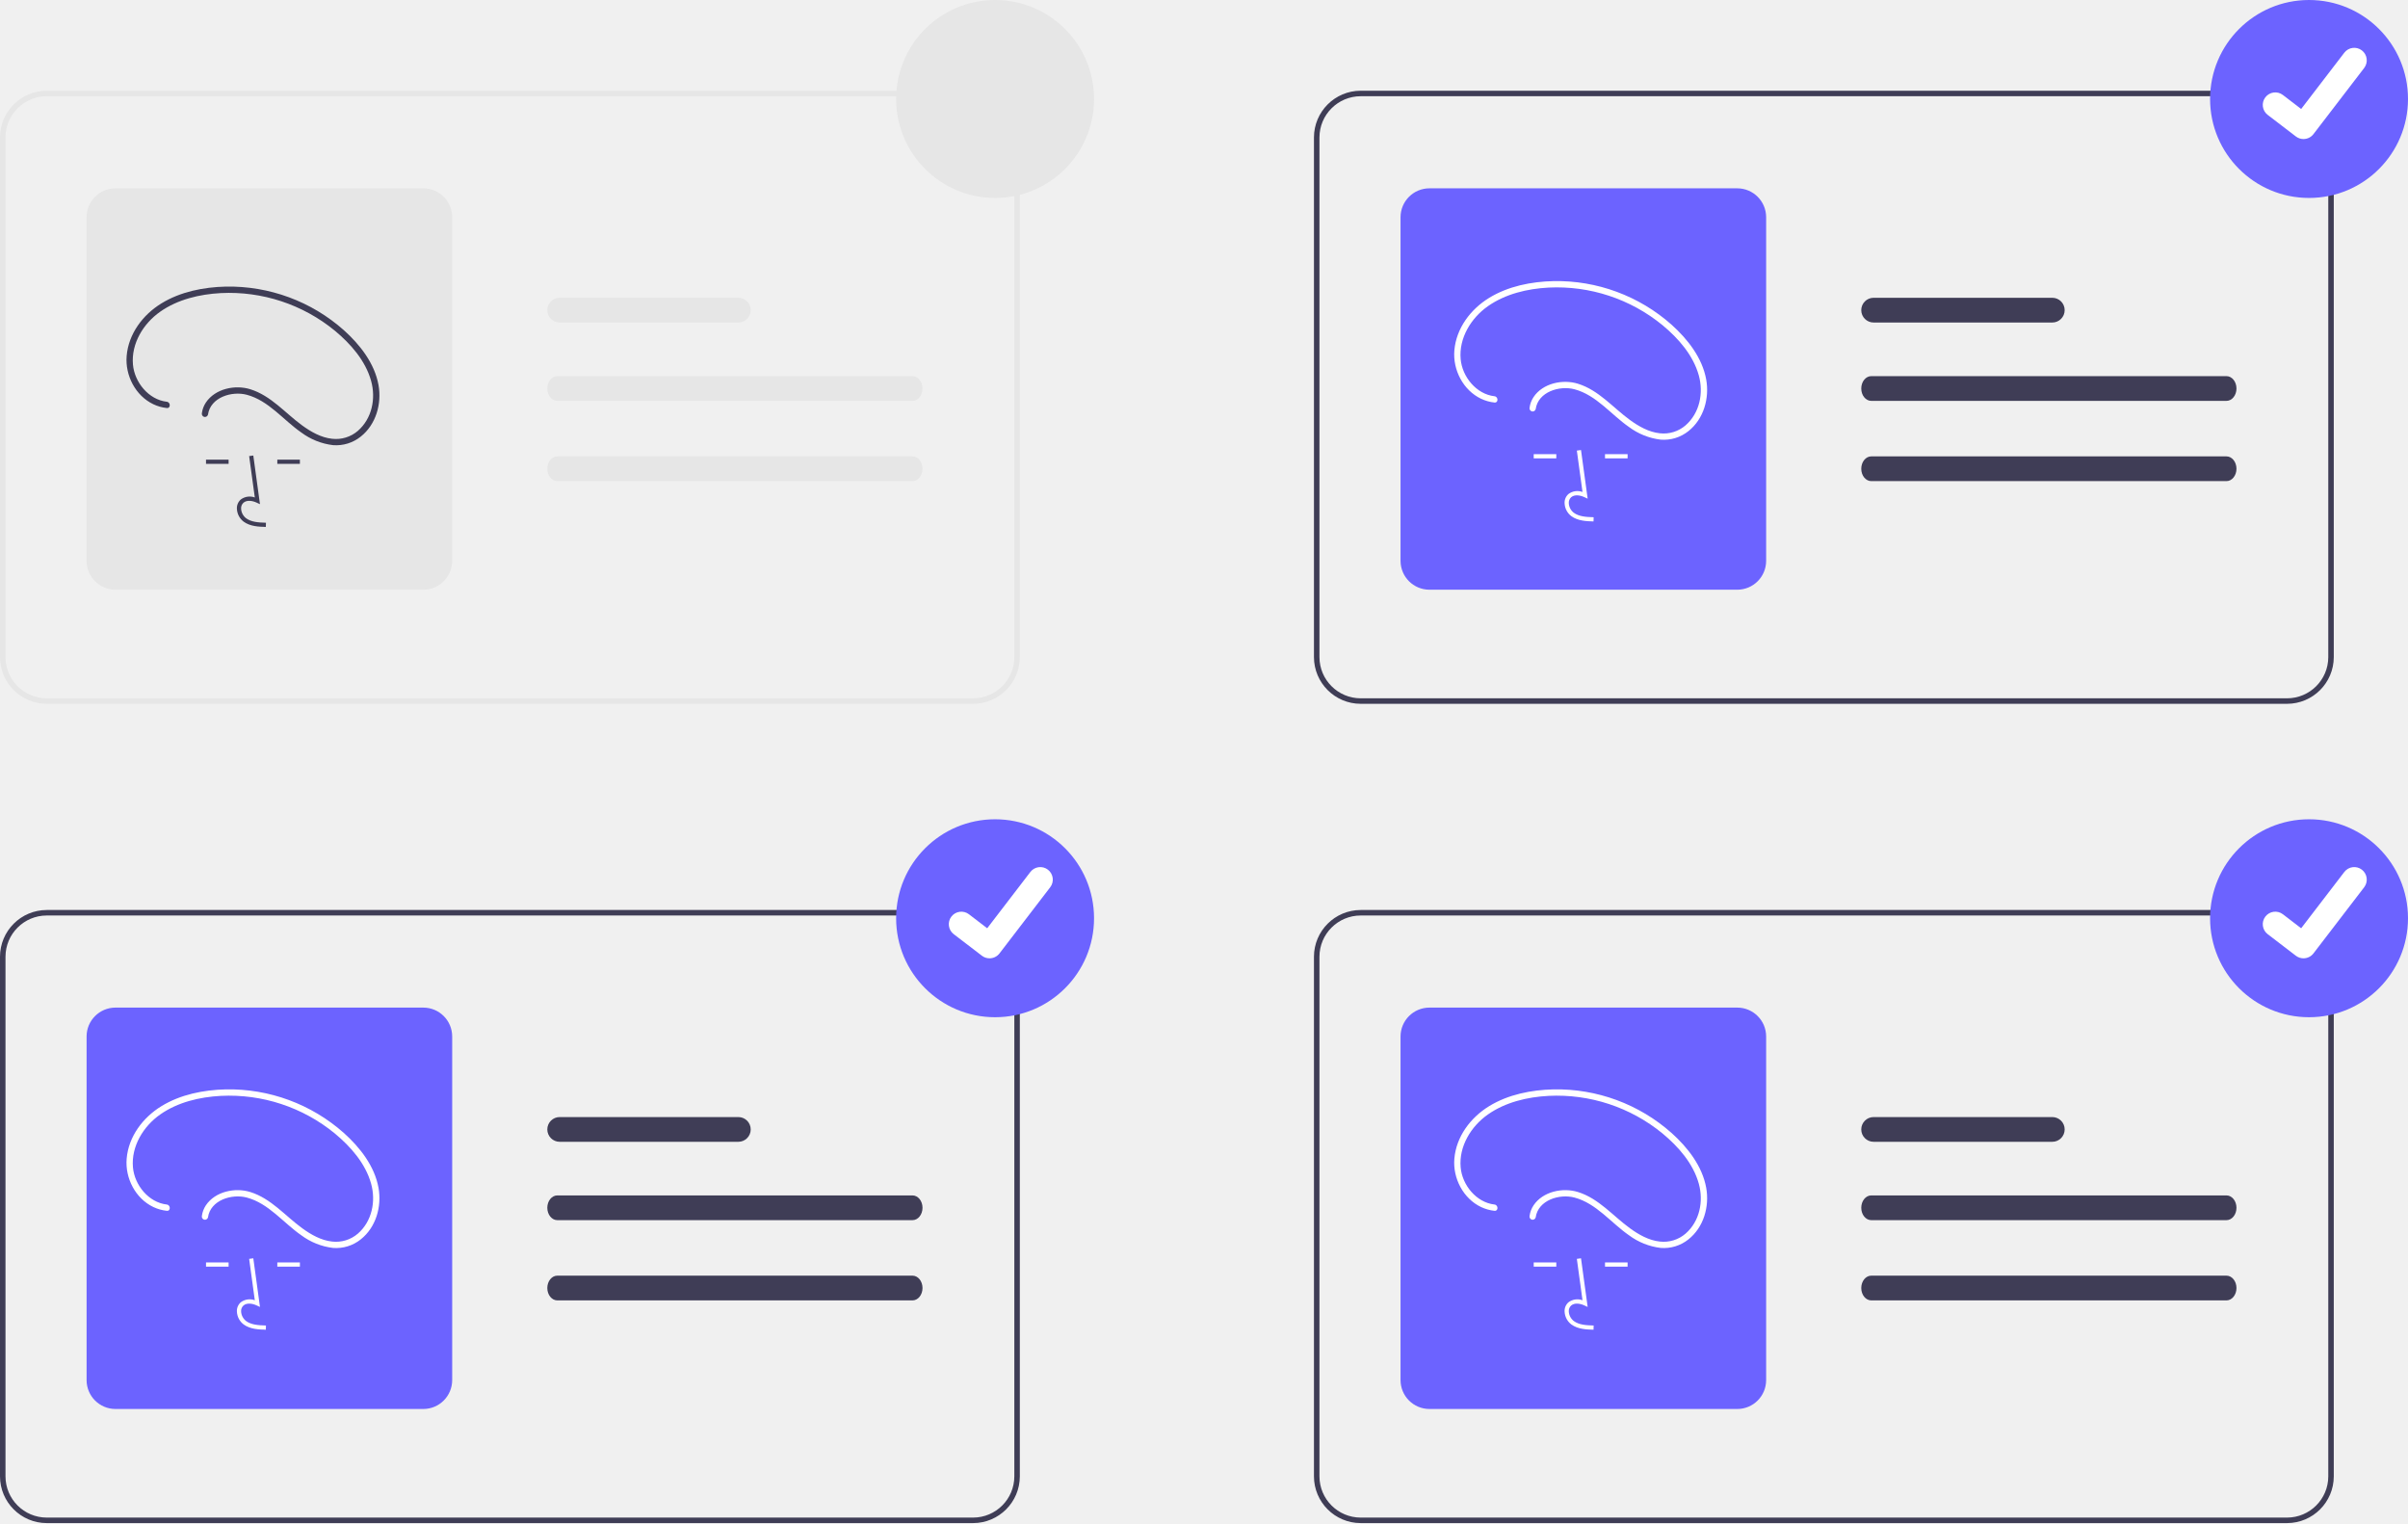
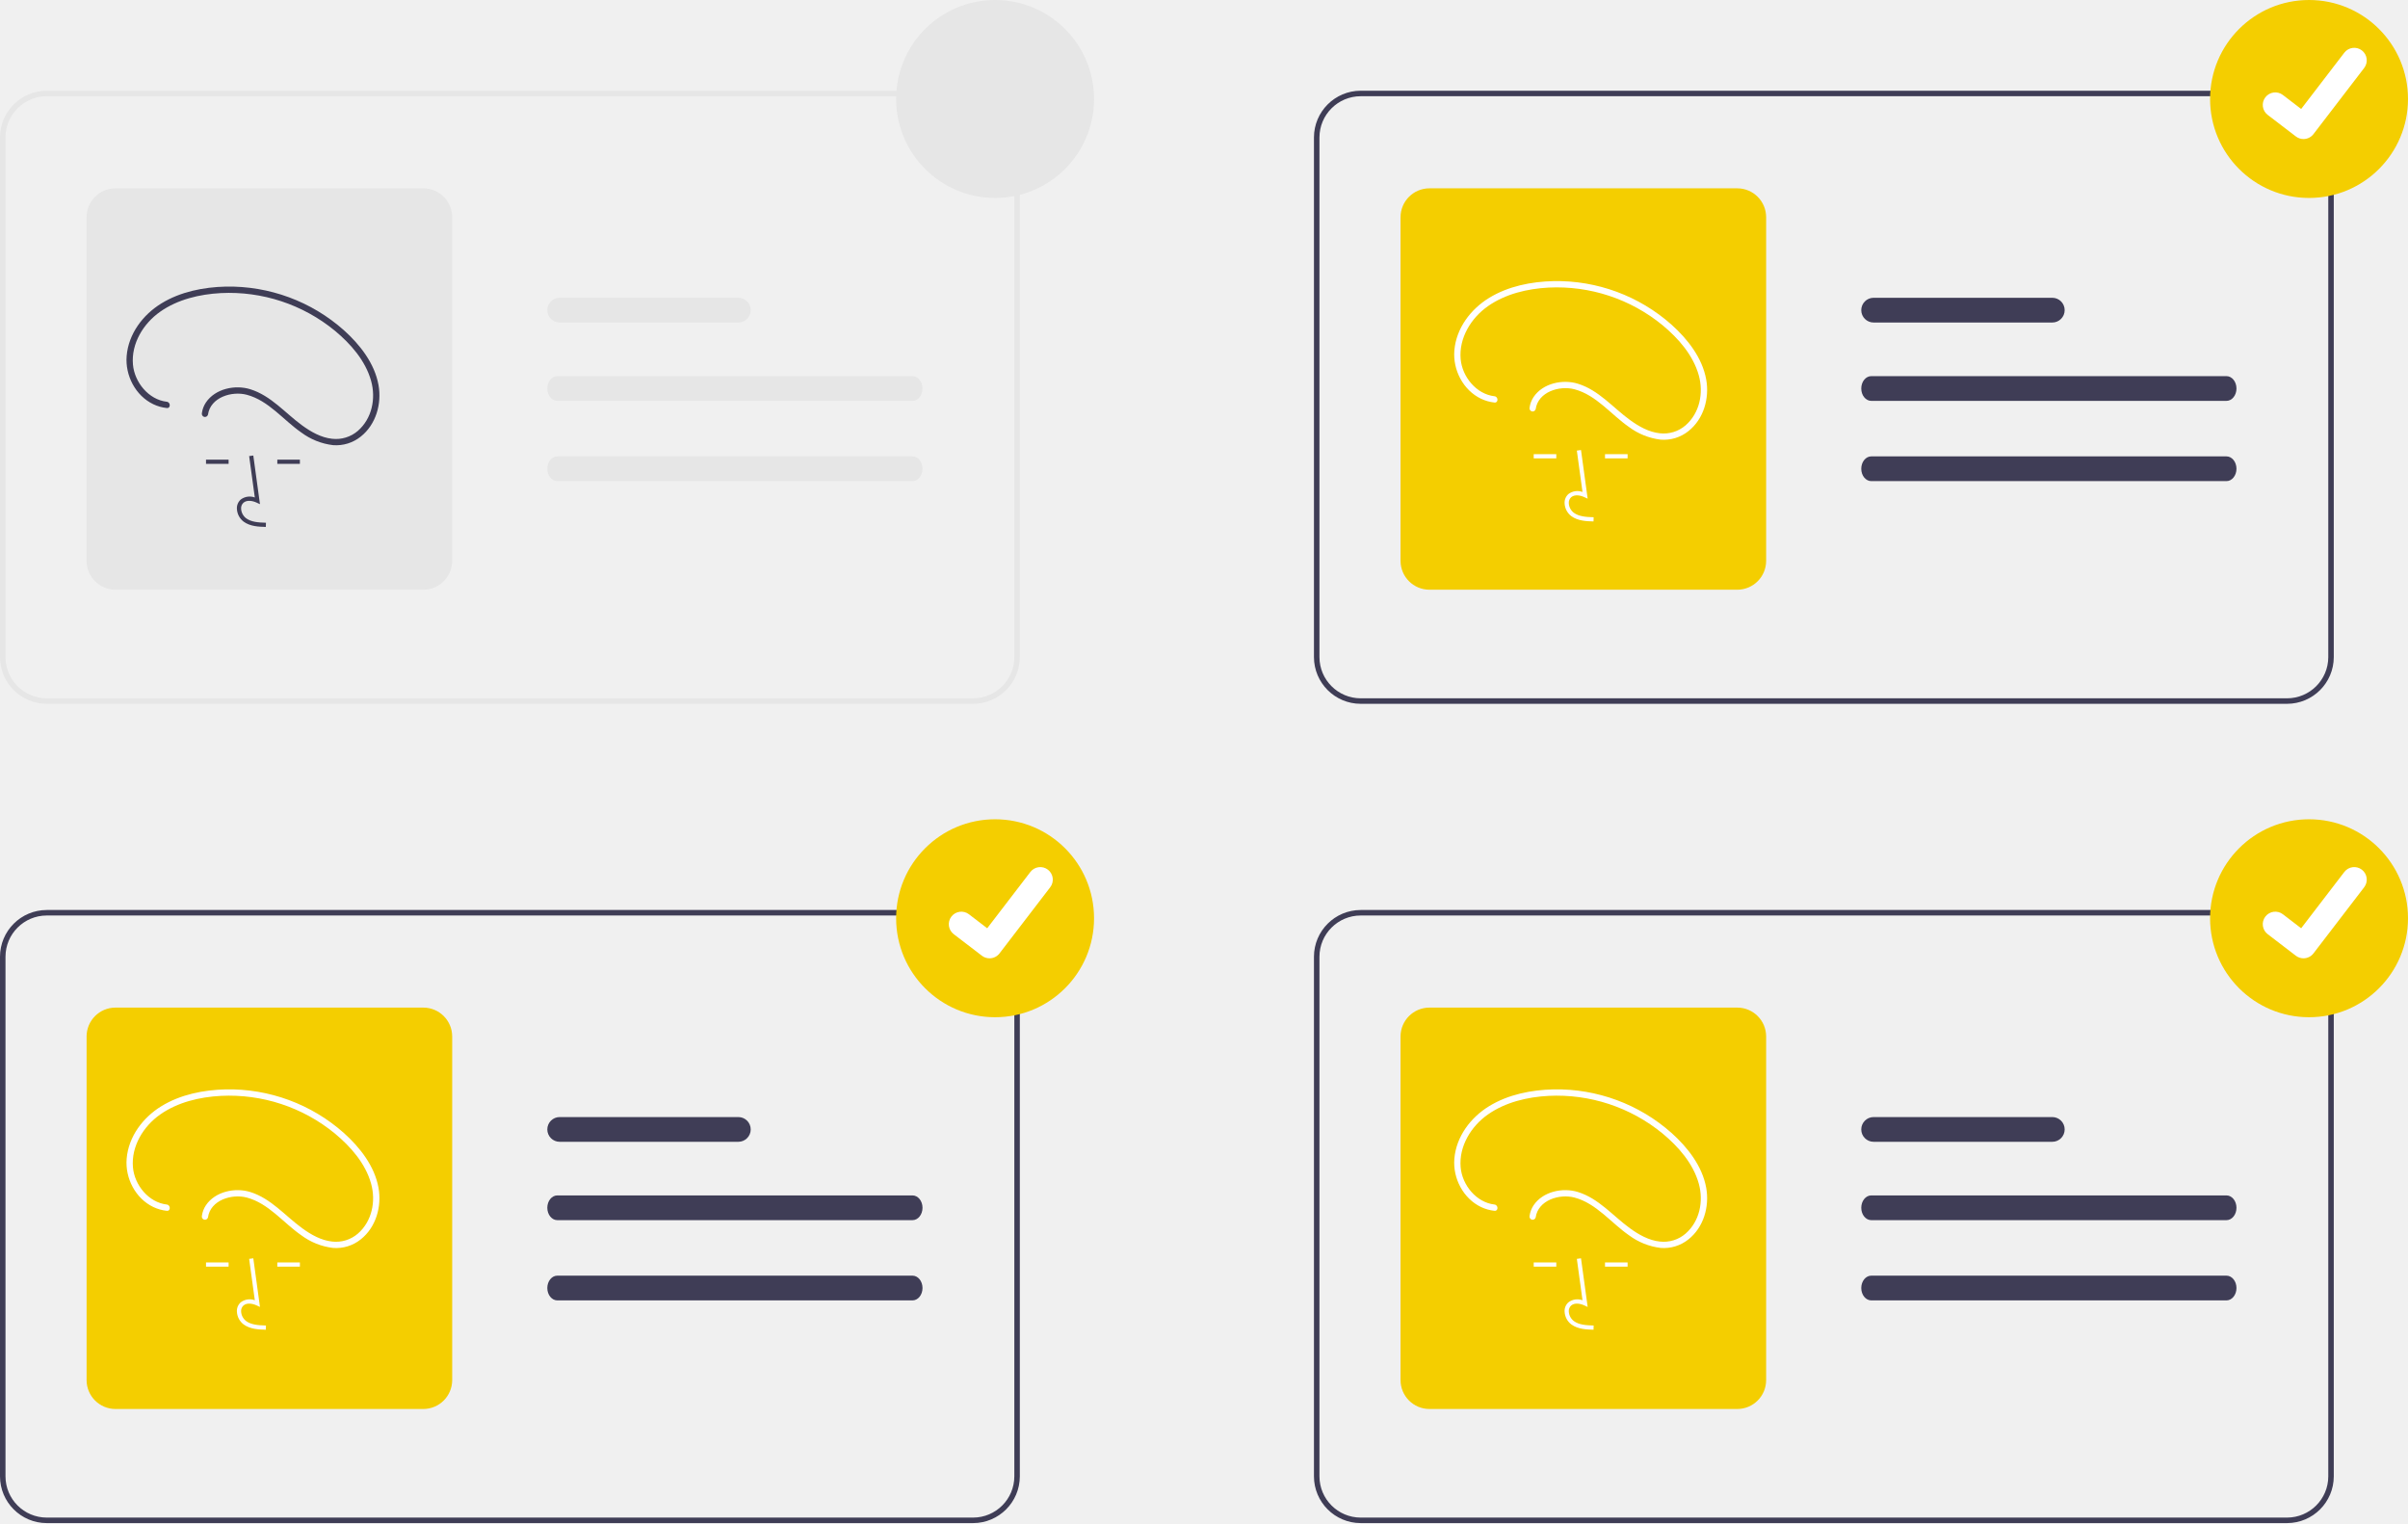
<svg xmlns="http://www.w3.org/2000/svg" data-name="Layer 1" width="876" height="554" viewBox="0 0 876 554">
  <path d="M516,429H179a17.019,17.019,0,0,1-17-17V223a17.019,17.019,0,0,1,17-17H516a17.019,17.019,0,0,1,17,17V412A17.019,17.019,0,0,1,516,429ZM179,208a15.017,15.017,0,0,0-15,15V412a15.017,15.017,0,0,0,15,15H516a15.017,15.017,0,0,0,15-15V223a15.017,15.017,0,0,0-15-15Z" transform="translate(-162 -173)" fill="#e6e6e6" />
  <path d="M430.6,281.313h-65a4.5,4.5,0,1,0,0,9h65a4.5,4.5,0,0,0,0-9Z" transform="translate(-162 -173)" fill="#e6e6e6" />
  <path d="M493.96,309.813H364.741c-2.01,0-3.64,2.02-3.64,4.5s1.63,4.5,3.64,4.5H493.96c2.01,0,3.64-2.02,3.64-4.5S495.971,309.813,493.96,309.813Z" transform="translate(-162 -173)" fill="#e6e6e6" />
  <path d="M493.96,339H364.741c-2.01,0-3.64,2.02-3.64,4.5s1.63,4.5,3.64,4.5H493.96c2.01,0,3.64-2.02,3.64-4.5S495.971,339,493.96,339Z" transform="translate(-162 -173)" fill="#e6e6e6" />
  <path d="M316,387.5H204A10.512,10.512,0,0,1,193.5,377V252A10.512,10.512,0,0,1,204,241.5H316A10.512,10.512,0,0,1,326.5,252V377A10.512,10.512,0,0,1,316,387.5Z" transform="translate(-162 -173)" fill="#e6e6e6" />
  <circle cx="362" cy="36" r="36" fill="#e6e6e6" />
  <path d="M994,429H657a17.019,17.019,0,0,1-17-17V223a17.019,17.019,0,0,1,17-17H994a17.019,17.019,0,0,1,17,17V412A17.019,17.019,0,0,1,994,429ZM657,208a15.017,15.017,0,0,0-15,15V412a15.017,15.017,0,0,0,15,15H994a15.017,15.017,0,0,0,15-15V223a15.017,15.017,0,0,0-15-15Z" transform="translate(-162 -173)" fill="#3f3d56" />
  <path d="M908.6,281.313h-65a4.5,4.5,0,0,0,0,9h65a4.5,4.5,0,0,0,0-9Z" transform="translate(-162 -173)" fill="#3f3d56" />
  <path d="M971.96,309.813H842.741c-2.01,0-3.64,2.02-3.64,4.5s1.63,4.5,3.64,4.5H971.96c2.01,0,3.64-2.02,3.64-4.5S973.971,309.813,971.96,309.813Z" transform="translate(-162 -173)" fill="#3f3d56" />
  <path d="M971.96,339H842.741c-2.01,0-3.64,2.02-3.64,4.5s1.63,4.5,3.64,4.5H971.96c2.01,0,3.64-2.02,3.64-4.5S973.971,339,971.96,339Z" transform="translate(-162 -173)" fill="#3f3d56" />
-   <path d="M794,387.5H682A10.512,10.512,0,0,1,671.5,377V252A10.512,10.512,0,0,1,682,241.5H794A10.512,10.512,0,0,1,804.5,252V377A10.512,10.512,0,0,1,794,387.5Z" transform="translate(-162 -173)" fill="#6c63ff" />
-   <circle cx="840" cy="36" r="36" fill="#6c63ff" />
+   <path d="M794,387.5H682A10.512,10.512,0,0,1,671.5,377V252A10.512,10.512,0,0,1,682,241.5H794A10.512,10.512,0,0,1,804.5,252V377A10.512,10.512,0,0,1,794,387.5Z" transform="translate(-162 -173)" fill="#f4ce00" />
+   <circle cx="840" cy="36" r="36" fill="#f4ce00" />
  <path d="M999.976,223.573a4.525,4.525,0,0,1-2.723-.904l-.049-.037-10.254-7.85a4.555,4.555,0,1,1,5.541-7.232l6.641,5.093,15.695-20.468a4.555,4.555,0,0,1,6.387-.843l-.098.132.1-.131a4.561,4.561,0,0,1,.843,6.387l-18.461,24.076A4.557,4.557,0,0,1,999.976,223.573Z" transform="translate(-162 -173)" fill="#fff" />
  <path d="M516,727H179a17.019,17.019,0,0,1-17-17V521a17.019,17.019,0,0,1,17-17H516a17.019,17.019,0,0,1,17,17V710A17.019,17.019,0,0,1,516,727ZM179,506a15.017,15.017,0,0,0-15,15V710a15.017,15.017,0,0,0,15,15H516a15.017,15.017,0,0,0,15-15V521a15.017,15.017,0,0,0-15-15Z" transform="translate(-162 -173)" fill="#3f3d56" />
  <path d="M430.6,579.313h-65a4.5,4.5,0,1,0,0,9h65a4.5,4.5,0,0,0,0-9Z" transform="translate(-162 -173)" fill="#3f3d56" />
  <path d="M493.96,607.813H364.741c-2.01,0-3.64,2.02-3.64,4.5s1.63,4.5,3.64,4.5H493.96c2.01,0,3.64-2.02,3.64-4.5S495.971,607.813,493.96,607.813Z" transform="translate(-162 -173)" fill="#3f3d56" />
  <path d="M493.96,637H364.741c-2.01,0-3.64,2.02-3.64,4.5s1.63,4.5,3.64,4.5H493.96c2.01,0,3.64-2.02,3.64-4.5S495.971,637,493.96,637Z" transform="translate(-162 -173)" fill="#3f3d56" />
-   <path d="M316,685.5H204A10.512,10.512,0,0,1,193.5,675V550A10.512,10.512,0,0,1,204,539.5H316A10.512,10.512,0,0,1,326.5,550V675A10.512,10.512,0,0,1,316,685.5Z" transform="translate(-162 -173)" fill="#6c63ff" />
-   <circle cx="362" cy="334" r="36" fill="#6c63ff" />
+   <path d="M316,685.5H204A10.512,10.512,0,0,1,193.5,675V550A10.512,10.512,0,0,1,204,539.5H316A10.512,10.512,0,0,1,326.5,550V675A10.512,10.512,0,0,1,316,685.5Z" transform="translate(-162 -173)" fill="#f4ce00" />
+   <circle cx="362" cy="334" r="36" fill="#f4ce00" />
  <path d="M521.976,521.573a4.525,4.525,0,0,1-2.723-.904l-.049-.037-10.254-7.85a4.555,4.555,0,1,1,5.541-7.232l6.641,5.093,15.695-20.468a4.555,4.555,0,0,1,6.387-.843l-.098.132.1-.131a4.561,4.561,0,0,1,.843,6.387l-18.461,24.076A4.557,4.557,0,0,1,521.976,521.573Z" transform="translate(-162 -173)" fill="#fff" />
  <path d="M994,727H657a17.019,17.019,0,0,1-17-17V521a17.019,17.019,0,0,1,17-17H994a17.019,17.019,0,0,1,17,17V710A17.019,17.019,0,0,1,994,727ZM657,506a15.017,15.017,0,0,0-15,15V710a15.017,15.017,0,0,0,15,15H994a15.017,15.017,0,0,0,15-15V521a15.017,15.017,0,0,0-15-15Z" transform="translate(-162 -173)" fill="#3f3d56" />
  <path d="M908.6,579.313h-65a4.5,4.5,0,0,0,0,9h65a4.5,4.5,0,0,0,0-9Z" transform="translate(-162 -173)" fill="#3f3d56" />
  <path d="M971.96,607.813H842.741c-2.01,0-3.64,2.02-3.64,4.5s1.63,4.5,3.64,4.5H971.96c2.01,0,3.64-2.02,3.64-4.5S973.971,607.813,971.96,607.813Z" transform="translate(-162 -173)" fill="#3f3d56" />
  <path d="M971.96,637H842.741c-2.01,0-3.64,2.02-3.64,4.5s1.63,4.5,3.64,4.5H971.96c2.01,0,3.64-2.02,3.64-4.5S973.971,637,971.96,637Z" transform="translate(-162 -173)" fill="#3f3d56" />
-   <path d="M794,685.5H682A10.512,10.512,0,0,1,671.5,675V550A10.512,10.512,0,0,1,682,539.5H794A10.512,10.512,0,0,1,804.5,550V675A10.512,10.512,0,0,1,794,685.5Z" transform="translate(-162 -173)" fill="#6c63ff" />
-   <circle cx="840" cy="334" r="36" fill="#6c63ff" />
+   <path d="M794,685.5H682A10.512,10.512,0,0,1,671.5,675V550A10.512,10.512,0,0,1,682,539.5H794A10.512,10.512,0,0,1,804.5,550V675A10.512,10.512,0,0,1,794,685.5Z" transform="translate(-162 -173)" fill="#f4ce00" />
+   <circle cx="840" cy="334" r="36" fill="#f4ce00" />
  <path d="M999.976,521.573a4.525,4.525,0,0,1-2.723-.904l-.049-.037-10.254-7.85a4.555,4.555,0,1,1,5.541-7.232l6.641,5.093,15.695-20.468a4.555,4.555,0,0,1,6.387-.843l-.098.132.1-.131a4.561,4.561,0,0,1,.843,6.387l-18.461,24.076A4.557,4.557,0,0,1,999.976,521.573Z" transform="translate(-162 -173)" fill="#fff" />
  <path d="M741.703,362.663c-2.522-.07-5.661-.159-8.078-1.924a6.204,6.204,0,0,1-2.441-4.633,4.173,4.173,0,0,1,1.419-3.427,5.385,5.385,0,0,1,5.094-.733l-2.059-15.048,1.512-.207,2.421,17.69-1.262-.579c-1.463-.671-3.472-1.012-4.721.042a2.68,2.68,0,0,0-.879,2.208,4.689,4.689,0,0,0,1.816,3.454c1.881,1.374,4.383,1.552,7.221,1.631Z" transform="translate(-162 -173)" fill="#fff" />
  <rect x="557.946" y="165.196" width="8.217" height="1.526" fill="#fff" />
  <rect x="583.882" y="165.196" width="8.217" height="1.526" fill="#fff" />
  <path d="M705.67,317.128c-6.617-.755-11.742-7.095-12.305-13.527-.67-7.653,3.787-14.921,9.902-19.216,6.394-4.491,14.361-6.366,22.069-6.779a60.652,60.652,0,0,1,41.459,13.665c5.776,4.797,11.17,10.908,13.214,18.288,1.776,6.41.331,13.672-4.825,18.161a12.187,12.187,0,0,1-9.352,2.879c-4-.415-7.691-2.519-10.886-4.842-6.215-4.519-11.317-10.813-18.888-13.175-5.552-1.731-12.756-.207-16.149,4.813a9.138,9.138,0,0,0-1.459,3.828,1.185,1.185,0,0,0,.799,1.408,1.151,1.151,0,0,0,1.408-.799c.891-6.323,8.666-8.683,14.122-7.239,7.955,2.106,13.296,9.204,19.822,13.715a24.088,24.088,0,0,0,11.544,4.608,14.334,14.334,0,0,0,10.072-3.094c5.576-4.403,7.708-11.976,6.475-18.794-1.428-7.896-6.742-14.663-12.573-19.902a62.893,62.893,0,0,0-42.981-15.878c-8.066.185-16.482,1.85-23.431,6.114-6.74,4.135-11.95,11.053-12.631,19.095-.599,7.078,3.198,14.482,9.717,17.583a15.217,15.217,0,0,0,4.876,1.376c1.461.167,1.449-2.123,0-2.288Z" transform="translate(-162 -173)" fill="#fff" />
  <path d="M741.703,656.663c-2.522-.07-5.661-.159-8.078-1.924a6.204,6.204,0,0,1-2.441-4.633,4.173,4.173,0,0,1,1.419-3.427,5.385,5.385,0,0,1,5.094-.733l-2.059-15.048,1.512-.207,2.421,17.69-1.262-.579c-1.463-.671-3.472-1.012-4.721.042a2.68,2.68,0,0,0-.879,2.208,4.689,4.689,0,0,0,1.816,3.454c1.881,1.374,4.383,1.552,7.221,1.631Z" transform="translate(-162 -173)" fill="#fff" />
  <rect x="557.946" y="459.196" width="8.217" height="1.526" fill="#fff" />
  <rect x="583.882" y="459.196" width="8.217" height="1.526" fill="#fff" />
  <path d="M705.67,611.128c-6.617-.755-11.742-7.095-12.305-13.527-.67-7.653,3.787-14.921,9.902-19.216,6.394-4.491,14.361-6.366,22.069-6.779a60.652,60.652,0,0,1,41.459,13.665c5.776,4.797,11.17,10.908,13.214,18.288,1.776,6.41.331,13.672-4.825,18.161a12.187,12.187,0,0,1-9.352,2.879c-4-.415-7.691-2.519-10.886-4.842-6.215-4.519-11.317-10.813-18.888-13.175-5.552-1.731-12.756-.207-16.149,4.813a9.138,9.138,0,0,0-1.459,3.828,1.185,1.185,0,0,0,.799,1.408,1.151,1.151,0,0,0,1.408-.799c.891-6.323,8.666-8.683,14.122-7.239,7.955,2.106,13.296,9.204,19.822,13.715a24.088,24.088,0,0,0,11.544,4.608,14.334,14.334,0,0,0,10.072-3.094c5.576-4.403,7.708-11.976,6.475-18.794-1.428-7.896-6.742-14.663-12.573-19.902a62.893,62.893,0,0,0-42.981-15.878c-8.066.185-16.482,1.85-23.431,6.114-6.74,4.135-11.95,11.053-12.631,19.095-.599,7.078,3.198,14.482,9.717,17.583a15.217,15.217,0,0,0,4.876,1.376c1.461.167,1.449-2.123,0-2.288Z" transform="translate(-162 -173)" fill="#fff" />
  <path d="M258.703,656.663c-2.522-.07-5.661-.159-8.078-1.924a6.204,6.204,0,0,1-2.441-4.633,4.173,4.173,0,0,1,1.419-3.427,5.385,5.385,0,0,1,5.094-.733l-2.059-15.048,1.512-.207,2.421,17.69-1.262-.579c-1.463-.671-3.472-1.012-4.721.042a2.68,2.68,0,0,0-.879,2.208,4.689,4.689,0,0,0,1.816,3.454c1.881,1.374,4.383,1.552,7.221,1.631Z" transform="translate(-162 -173)" fill="#fff" />
  <rect x="74.946" y="459.196" width="8.217" height="1.526" fill="#fff" />
  <rect x="100.882" y="459.196" width="8.217" height="1.526" fill="#fff" />
  <path d="M222.67,611.128c-6.617-.755-11.742-7.095-12.305-13.527-.67-7.653,3.787-14.921,9.902-19.216,6.394-4.491,14.361-6.366,22.069-6.779a60.652,60.652,0,0,1,41.459,13.665c5.776,4.797,11.17,10.908,13.214,18.288,1.776,6.41.331,13.672-4.825,18.161a12.187,12.187,0,0,1-9.352,2.879c-4-.415-7.691-2.519-10.886-4.842-6.215-4.519-11.317-10.813-18.888-13.175-5.552-1.731-12.756-.207-16.149,4.813a9.138,9.138,0,0,0-1.459,3.828,1.185,1.185,0,0,0,.799,1.408,1.151,1.151,0,0,0,1.408-.799c.891-6.323,8.666-8.683,14.122-7.239,7.955,2.106,13.296,9.204,19.822,13.715a24.088,24.088,0,0,0,11.544,4.608,14.334,14.334,0,0,0,10.072-3.094c5.576-4.403,7.708-11.976,6.475-18.794-1.428-7.896-6.742-14.663-12.573-19.902a62.893,62.893,0,0,0-42.981-15.878c-8.066.185-16.482,1.85-23.431,6.114-6.74,4.135-11.95,11.053-12.631,19.095-.599,7.078,3.198,14.482,9.717,17.583a15.217,15.217,0,0,0,4.876,1.376c1.461.167,1.449-2.123,0-2.288Z" transform="translate(-162 -173)" fill="#fff" />
  <path d="M258.703,364.663c-2.522-.07-5.661-.159-8.078-1.924a6.204,6.204,0,0,1-2.441-4.633,4.173,4.173,0,0,1,1.419-3.427,5.385,5.385,0,0,1,5.094-.733l-2.059-15.048,1.512-.207,2.421,17.69-1.262-.579c-1.463-.671-3.472-1.012-4.721.042a2.68,2.68,0,0,0-.879,2.208,4.689,4.689,0,0,0,1.816,3.454c1.881,1.374,4.383,1.552,7.221,1.631Z" transform="translate(-162 -173)" fill="#3f3d56" />
  <rect x="74.946" y="167.196" width="8.217" height="1.526" fill="#3f3d56" />
  <rect x="100.882" y="167.196" width="8.217" height="1.526" fill="#3f3d56" />
  <path d="M222.67,319.128c-6.617-.755-11.742-7.095-12.305-13.527-.67-7.653,3.787-14.921,9.902-19.216,6.394-4.491,14.361-6.366,22.069-6.779a60.652,60.652,0,0,1,41.459,13.665c5.776,4.797,11.17,10.908,13.214,18.288,1.776,6.41.331,13.672-4.825,18.161a12.187,12.187,0,0,1-9.352,2.879c-4-.415-7.691-2.519-10.886-4.842-6.215-4.519-11.317-10.813-18.888-13.175-5.552-1.731-12.756-.207-16.149,4.813a9.138,9.138,0,0,0-1.459,3.828,1.185,1.185,0,0,0,.799,1.408,1.151,1.151,0,0,0,1.408-.799c.891-6.323,8.666-8.683,14.122-7.239,7.955,2.106,13.296,9.204,19.822,13.715a24.088,24.088,0,0,0,11.544,4.608,14.334,14.334,0,0,0,10.072-3.094c5.576-4.403,7.708-11.976,6.475-18.794-1.428-7.896-6.742-14.663-12.573-19.902a62.893,62.893,0,0,0-42.981-15.878c-8.066.185-16.482,1.85-23.431,6.114-6.74,4.135-11.95,11.053-12.631,19.095-.599,7.078,3.198,14.482,9.717,17.583a15.217,15.217,0,0,0,4.876,1.376c1.461.167,1.449-2.123,0-2.288Z" transform="translate(-162 -173)" fill="#3f3d56" />
</svg>
